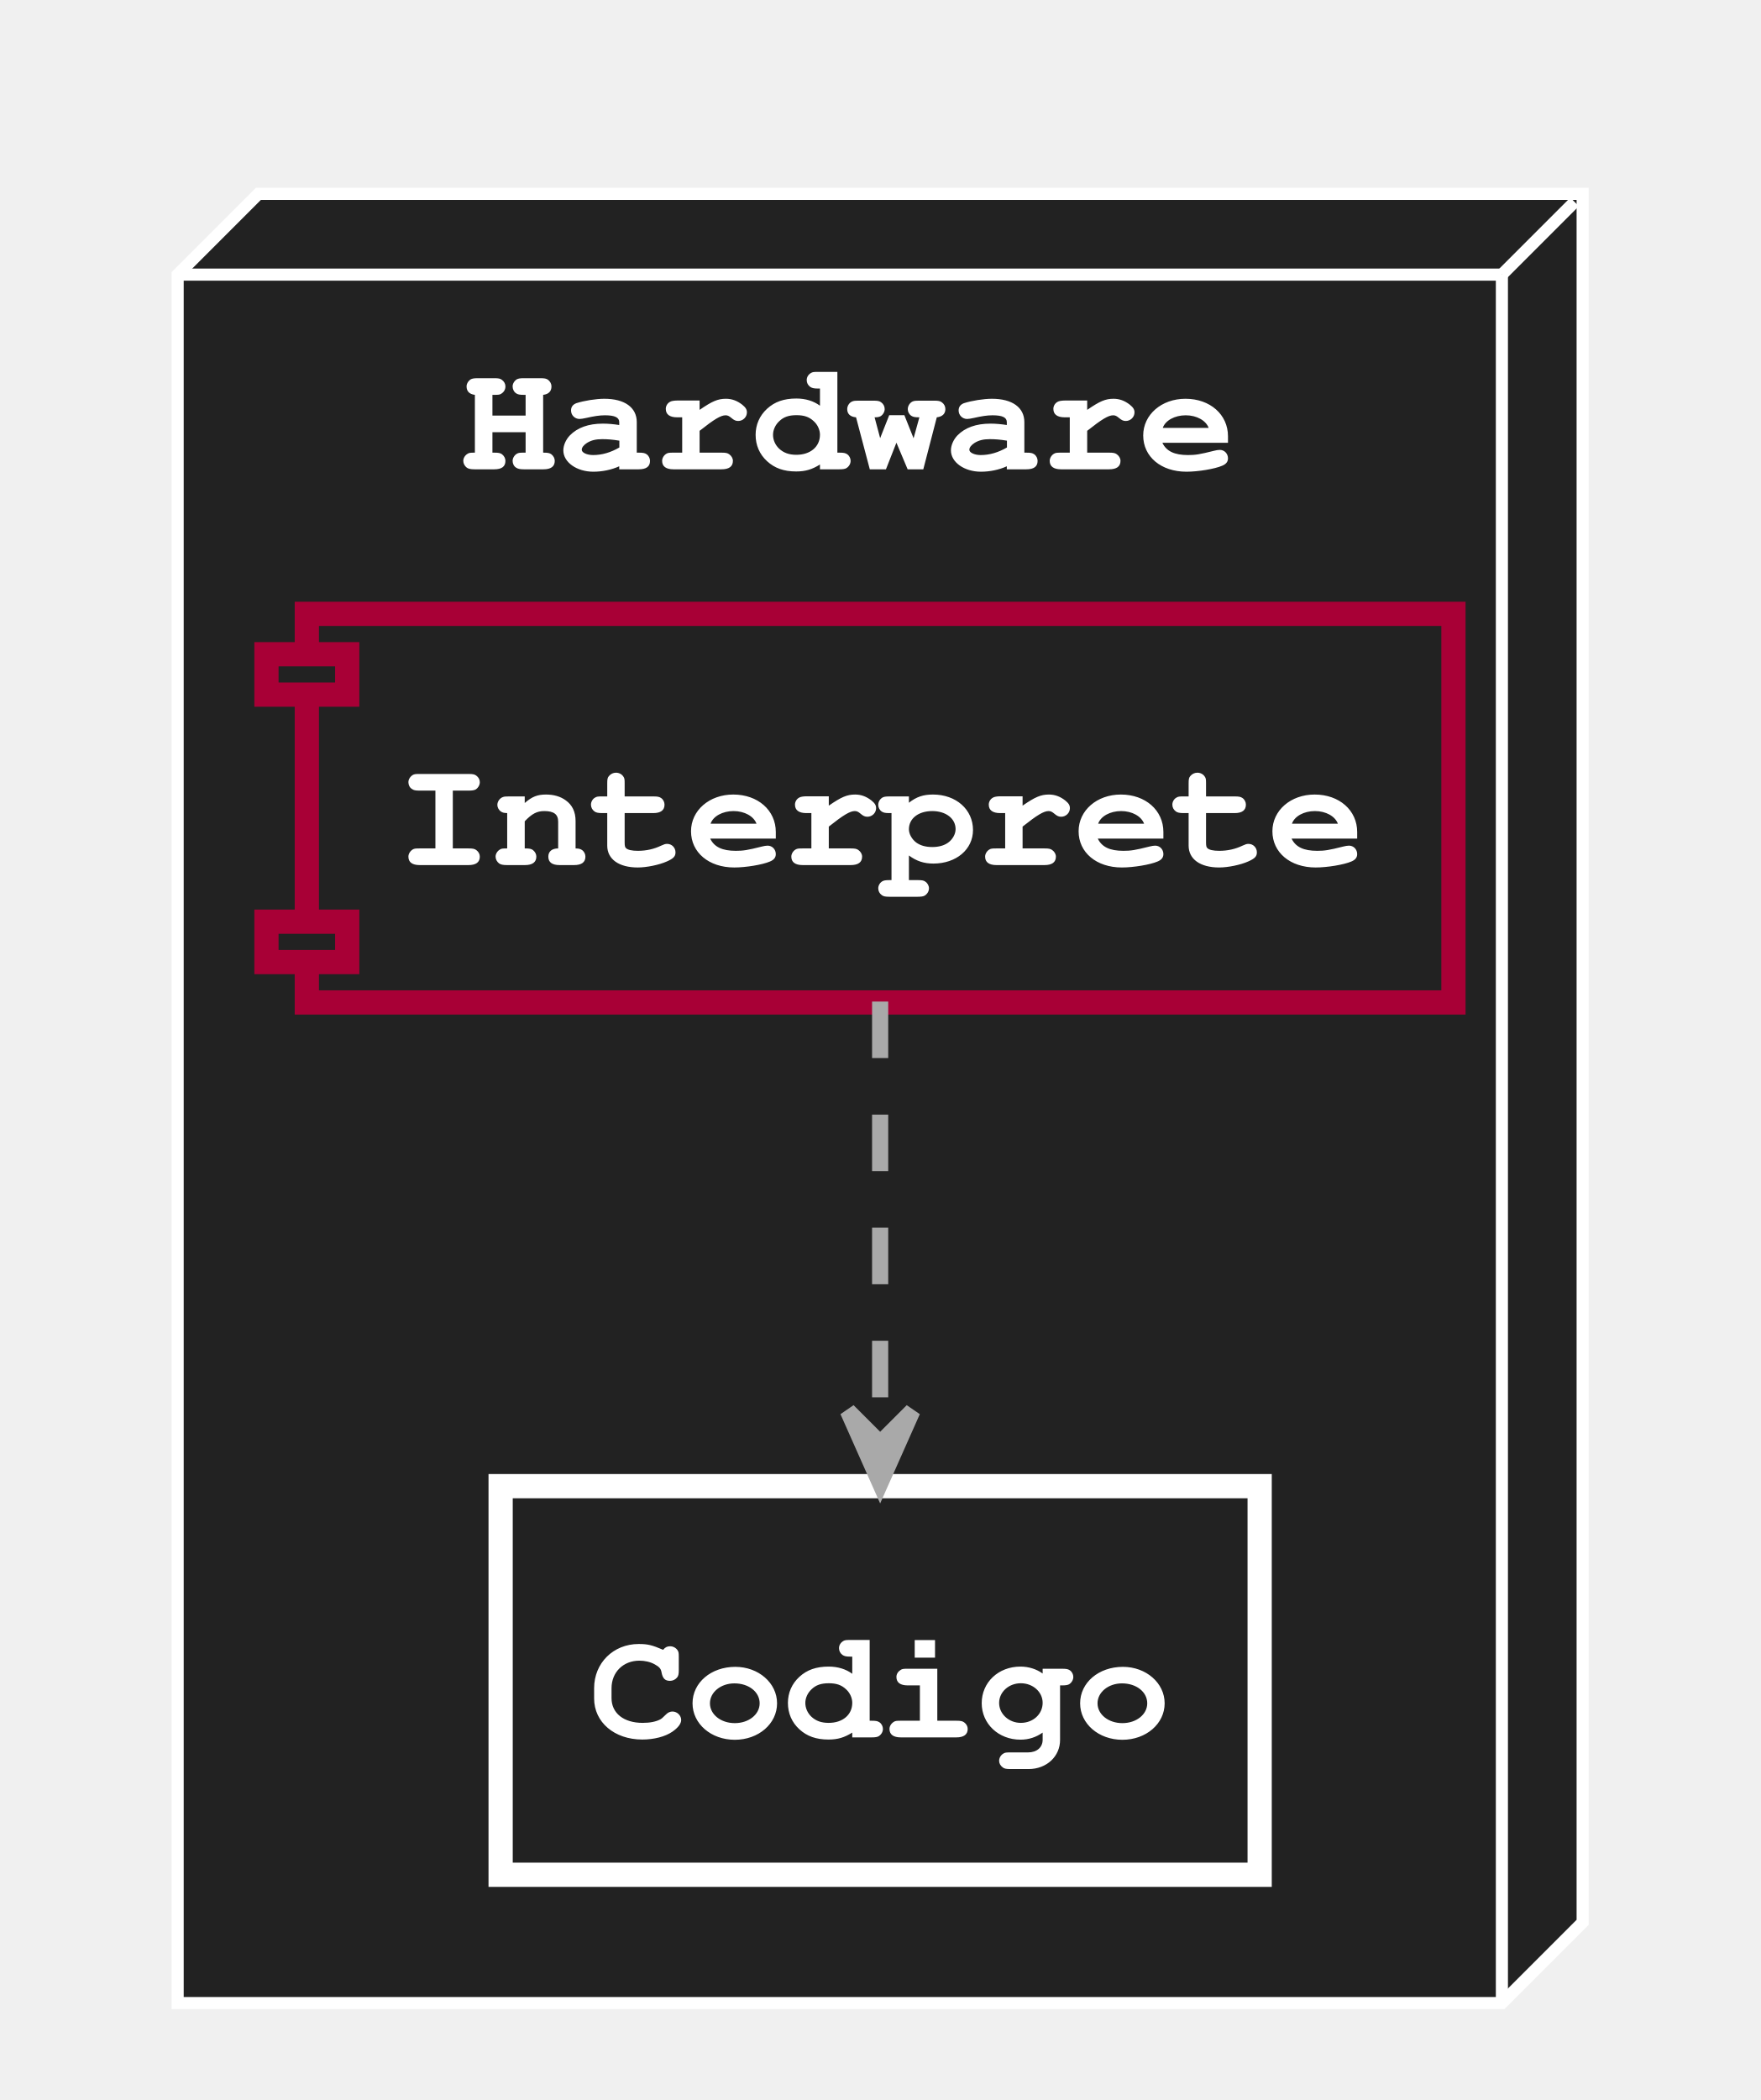
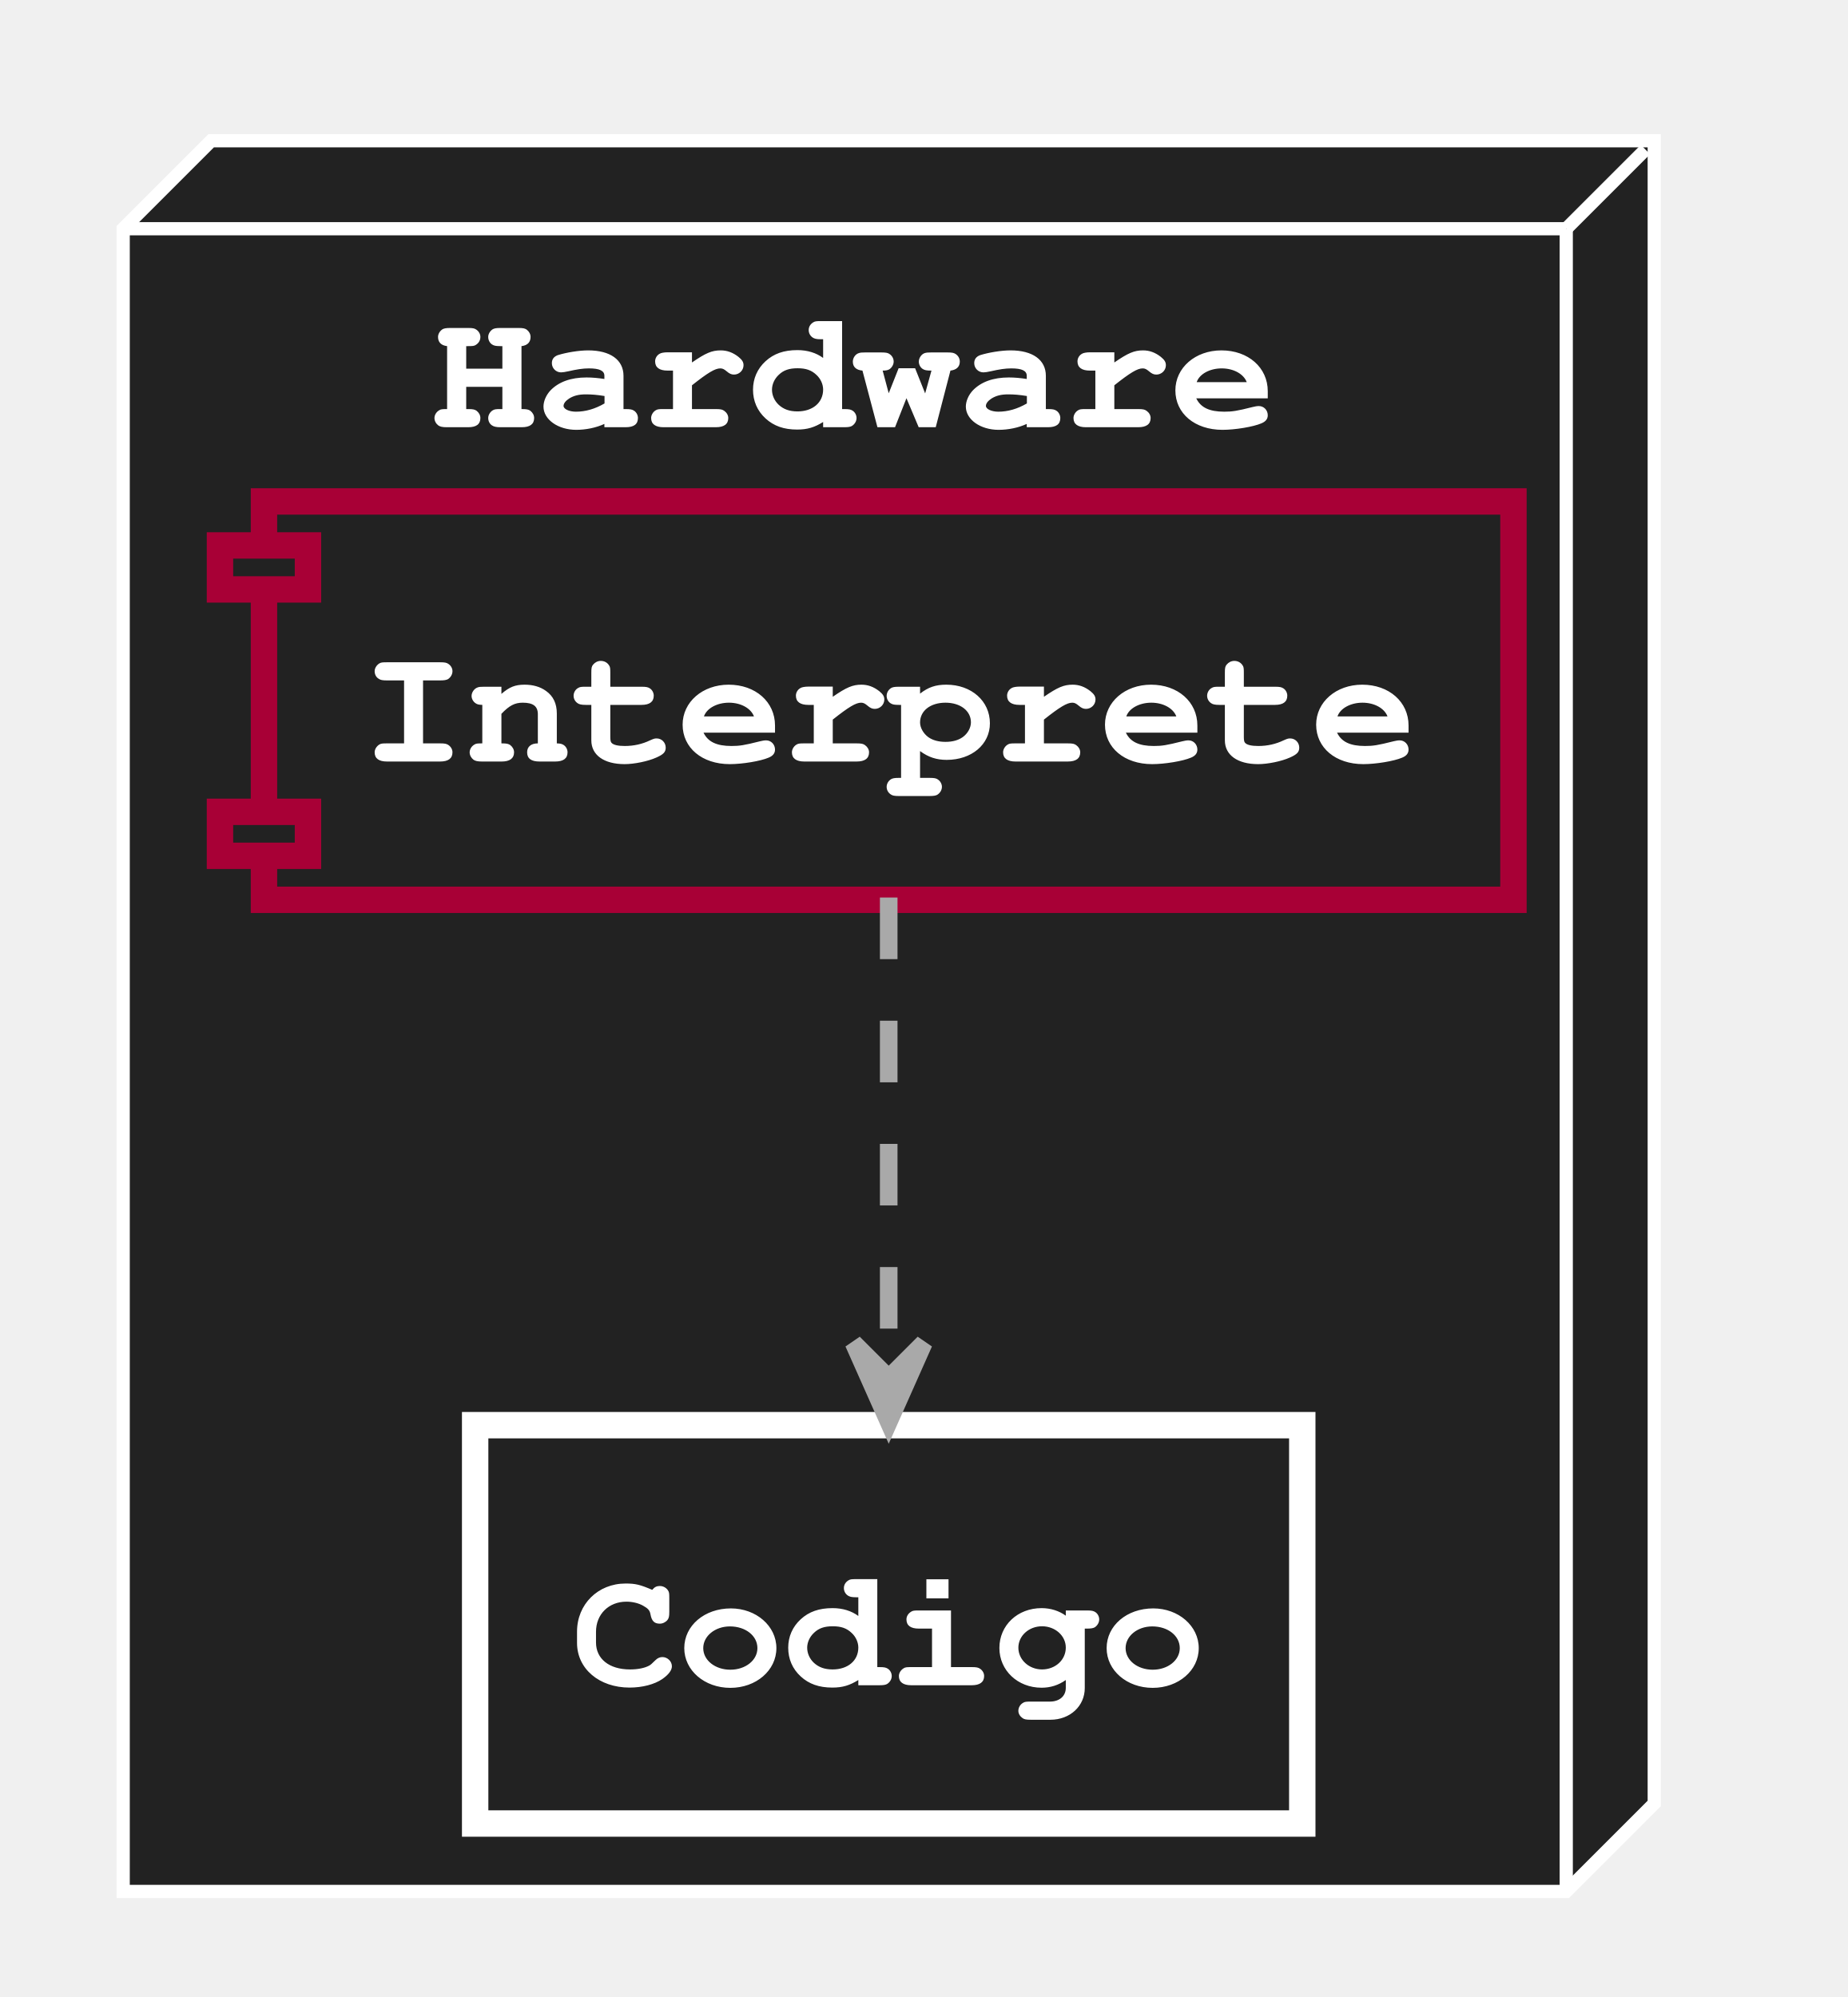
- <svg xmlns="http://www.w3.org/2000/svg" contentScriptType="application/ecmascript" contentStyleType="text/css" height="260px" preserveAspectRatio="none" style="width:218px;height:260px;background:#222222;" version="1.1" viewBox="0 0 218 260" width="218px" zoomAndPan="magnify">
+ <svg xmlns="http://www.w3.org/2000/svg" contentScriptType="application/ecmascript" contentStyleType="text/css" height="227px" preserveAspectRatio="none" style="width:210px;height:227px;background:#222222;" version="1.1" viewBox="0 0 210 227" width="210px" zoomAndPan="magnify">
  <defs />
  <g>
-     <polygon fill="#222222" points="22,34,32,24,196,24,196,238,186,248,22,248,22,34" style="stroke: #FFFFFF; stroke-width: 1.5;" />
-     <line style="stroke: #FFFFFF; stroke-width: 1.5;" x1="186" x2="195" y1="34" y2="25" />
-     <line style="stroke: #FFFFFF; stroke-width: 1.5;" x1="22" x2="186" y1="34" y2="34" />
-     <line style="stroke: #FFFFFF; stroke-width: 1.5;" x1="186" x2="186" y1="34" y2="248" />
-     <text fill="#FFFFFF" font-family="courier" font-size="20" font-weight="bold" lengthAdjust="spacingAndGlyphs" textLength="96" x="57" y="58.107">Hardware</text>
-     <rect fill="#222222" height="48.113" style="stroke: #A80036; stroke-width: 3.0;" width="142" x="38" y="76" />
-     <rect fill="#222222" height="5" style="stroke: #A80036; stroke-width: 3.0;" width="10" x="33" y="81" />
-     <rect fill="#222222" height="5" style="stroke: #A80036; stroke-width: 3.0;" width="10" x="33" y="114.113" />
-     <text fill="#FFFFFF" font-family="courier" font-size="20" font-weight="bold" lengthAdjust="spacingAndGlyphs" textLength="120" x="49" y="107.107">Interprete</text>
-     <rect fill="#222222" height="48.113" style="stroke: #FFFFFF; stroke-width: 3.0;" width="94" x="62" y="184" />
-     <text fill="#FFFFFF" font-family="courier" font-size="20" font-weight="bold" lengthAdjust="spacingAndGlyphs" textLength="72" x="73" y="215.107">Codigo</text>
-     <path d="M109,124 C109,140 109,161.45 109,178.53 " fill="none" id="Interprete-Codigo" style="stroke: #A9A9A9; stroke-width: 2.0; stroke-dasharray: 7.0,7.0;" />
-     <polygon fill="#A9A9A9" points="109,183.68,113,174.68,109,178.68,105,174.68,109,183.68" style="stroke: #A9A9A9; stroke-width: 2.0;" />
+     <polygon fill="#222222" points="14,26,24,16,188,16,188,205,178,215,14,215,14,26" style="stroke: #FFFFFF; stroke-width: 1.5;" />
+     <line style="stroke: #FFFFFF; stroke-width: 1.5;" x1="178" x2="187" y1="26" y2="17" />
+     <line style="stroke: #FFFFFF; stroke-width: 1.5;" x1="14" x2="178" y1="26" y2="26" />
+     <line style="stroke: #FFFFFF; stroke-width: 1.5;" x1="178" x2="178" y1="26" y2="215" />
+     <text fill="#FFFFFF" font-family="courier" font-size="20" font-weight="bold" lengthAdjust="spacingAndGlyphs" textLength="96" x="49" y="48.565">Hardware</text>
+     <rect fill="#222222" height="45.281" style="stroke: #A80036; stroke-width: 3.0;" width="142" x="30" y="57" />
+     <rect fill="#222222" height="5" style="stroke: #A80036; stroke-width: 3.0;" width="10" x="25" y="62" />
+     <rect fill="#222222" height="5" style="stroke: #A80036; stroke-width: 3.0;" width="10" x="25" y="92.281" />
+     <text fill="#FFFFFF" font-family="courier" font-size="20" font-weight="bold" lengthAdjust="spacingAndGlyphs" textLength="120" x="41" y="86.564">Interprete</text>
+     <rect fill="#222222" height="45.281" style="stroke: #FFFFFF; stroke-width: 3.0;" width="94" x="54" y="162" />
+     <text fill="#FFFFFF" font-family="courier" font-size="20" font-weight="bold" lengthAdjust="spacingAndGlyphs" textLength="72" x="65" y="191.565">Codigo</text>
+     <path d="M101,102.025 C101,117.971 101,139.465 101,156.513 " fill="none" id="Interprete-Codigo" style="stroke: #A9A9A9; stroke-width: 2.0; stroke-dasharray: 7.0,7.0;" />
+     <polygon fill="#A9A9A9" points="101,161.65,105,152.65,101,156.65,97,152.65,101,161.65" style="stroke: #A9A9A9; stroke-width: 2.0;" />
  </g>
</svg>
